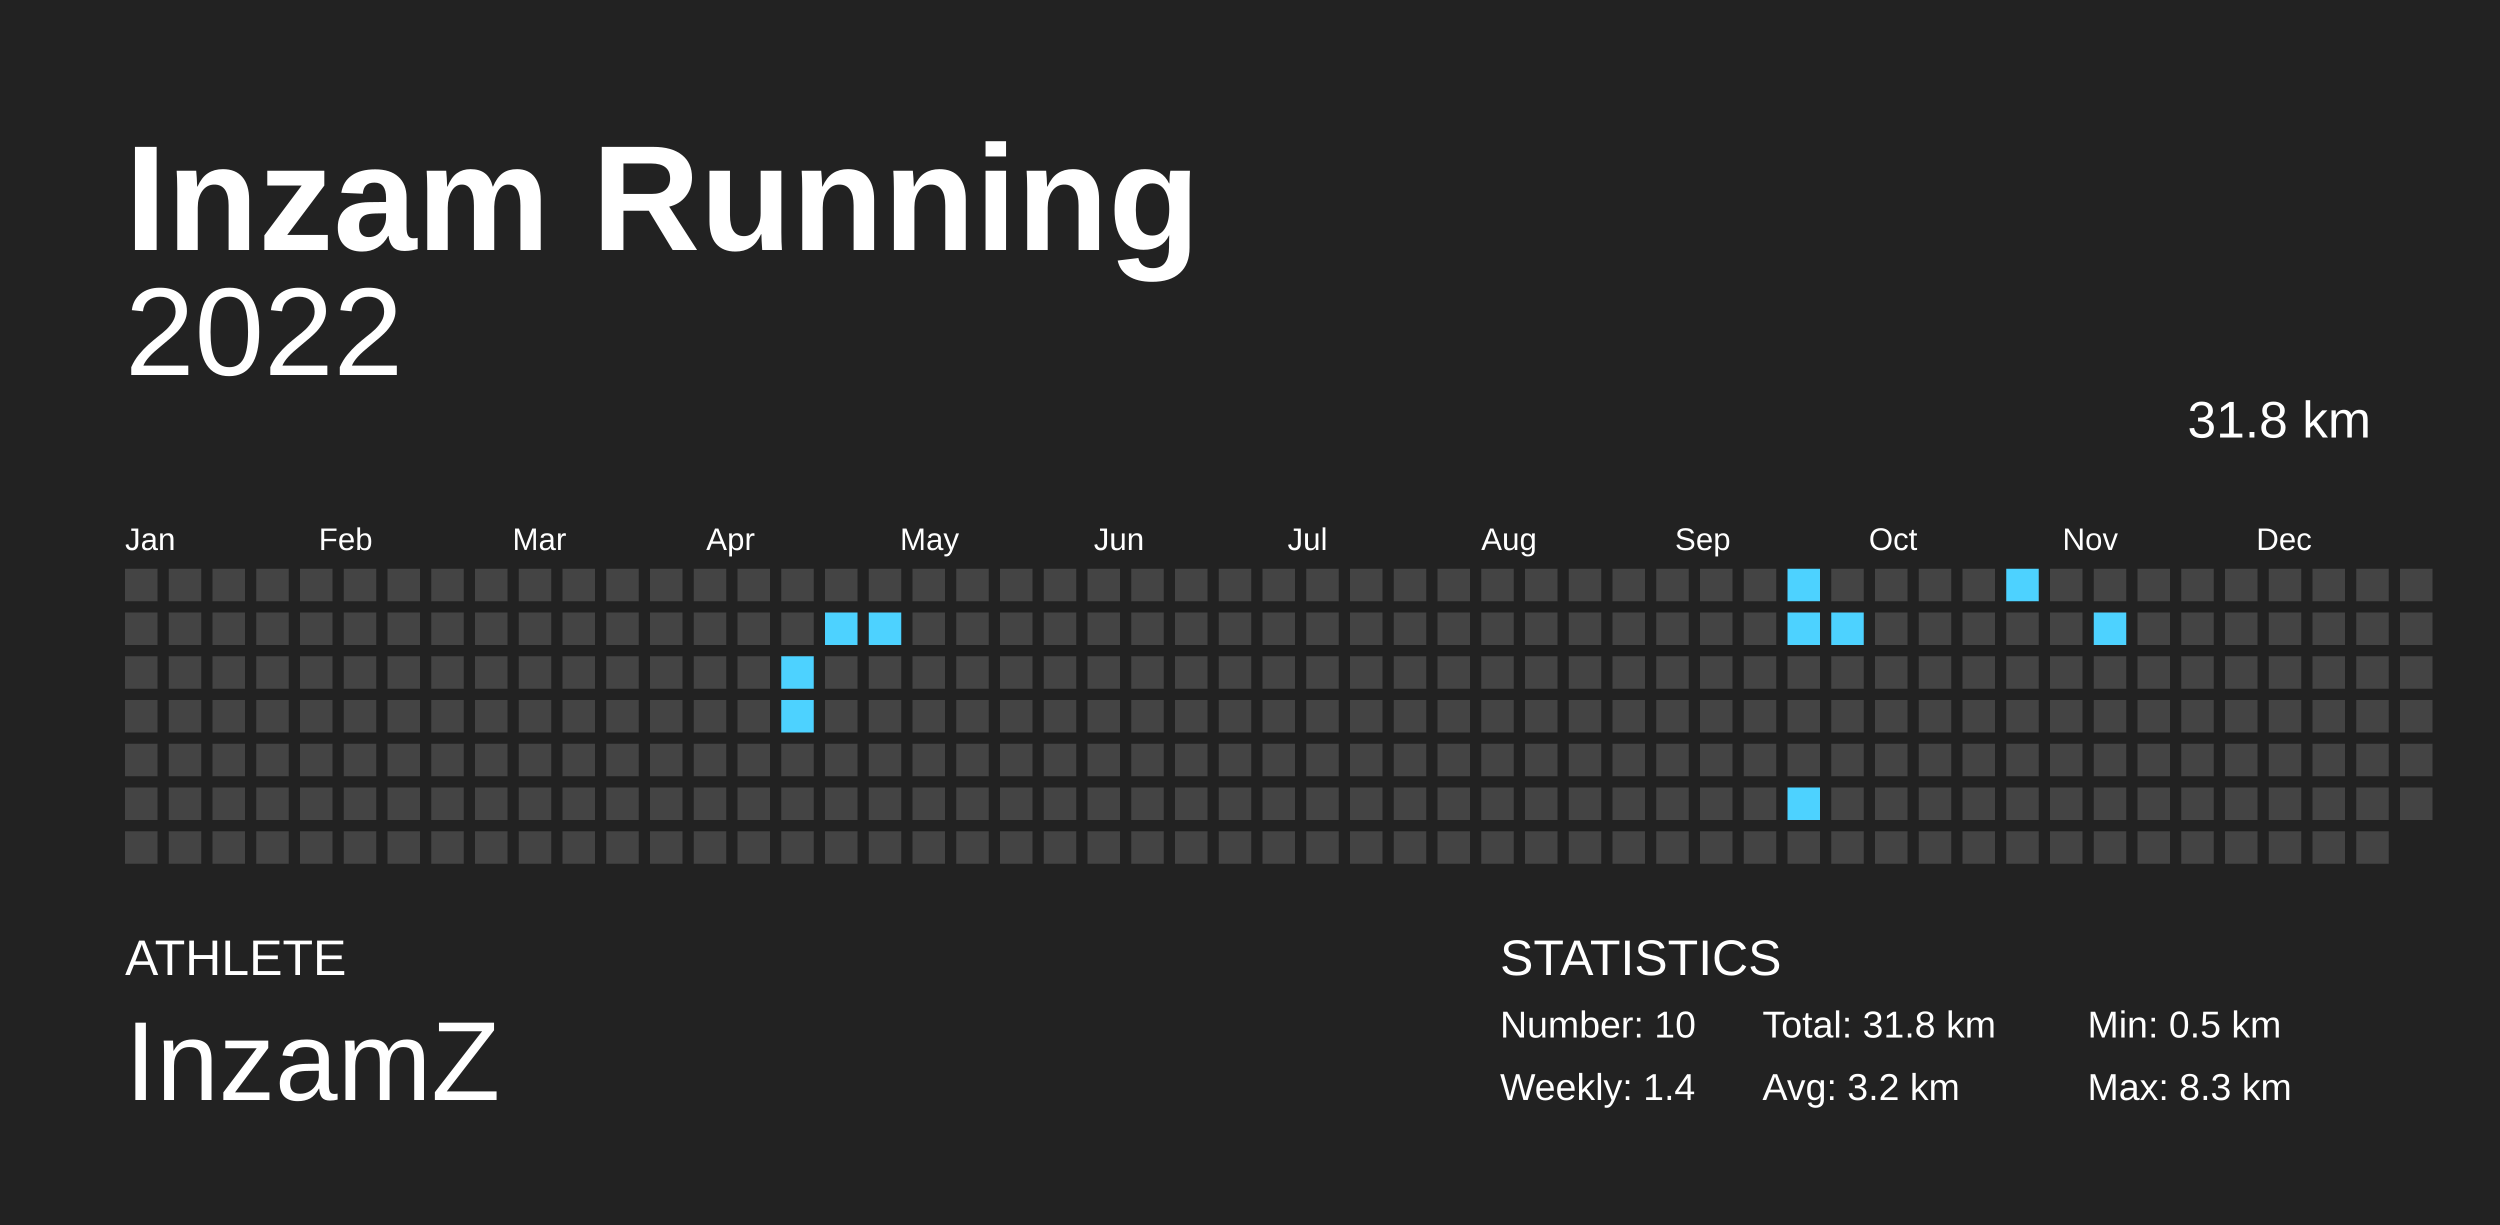
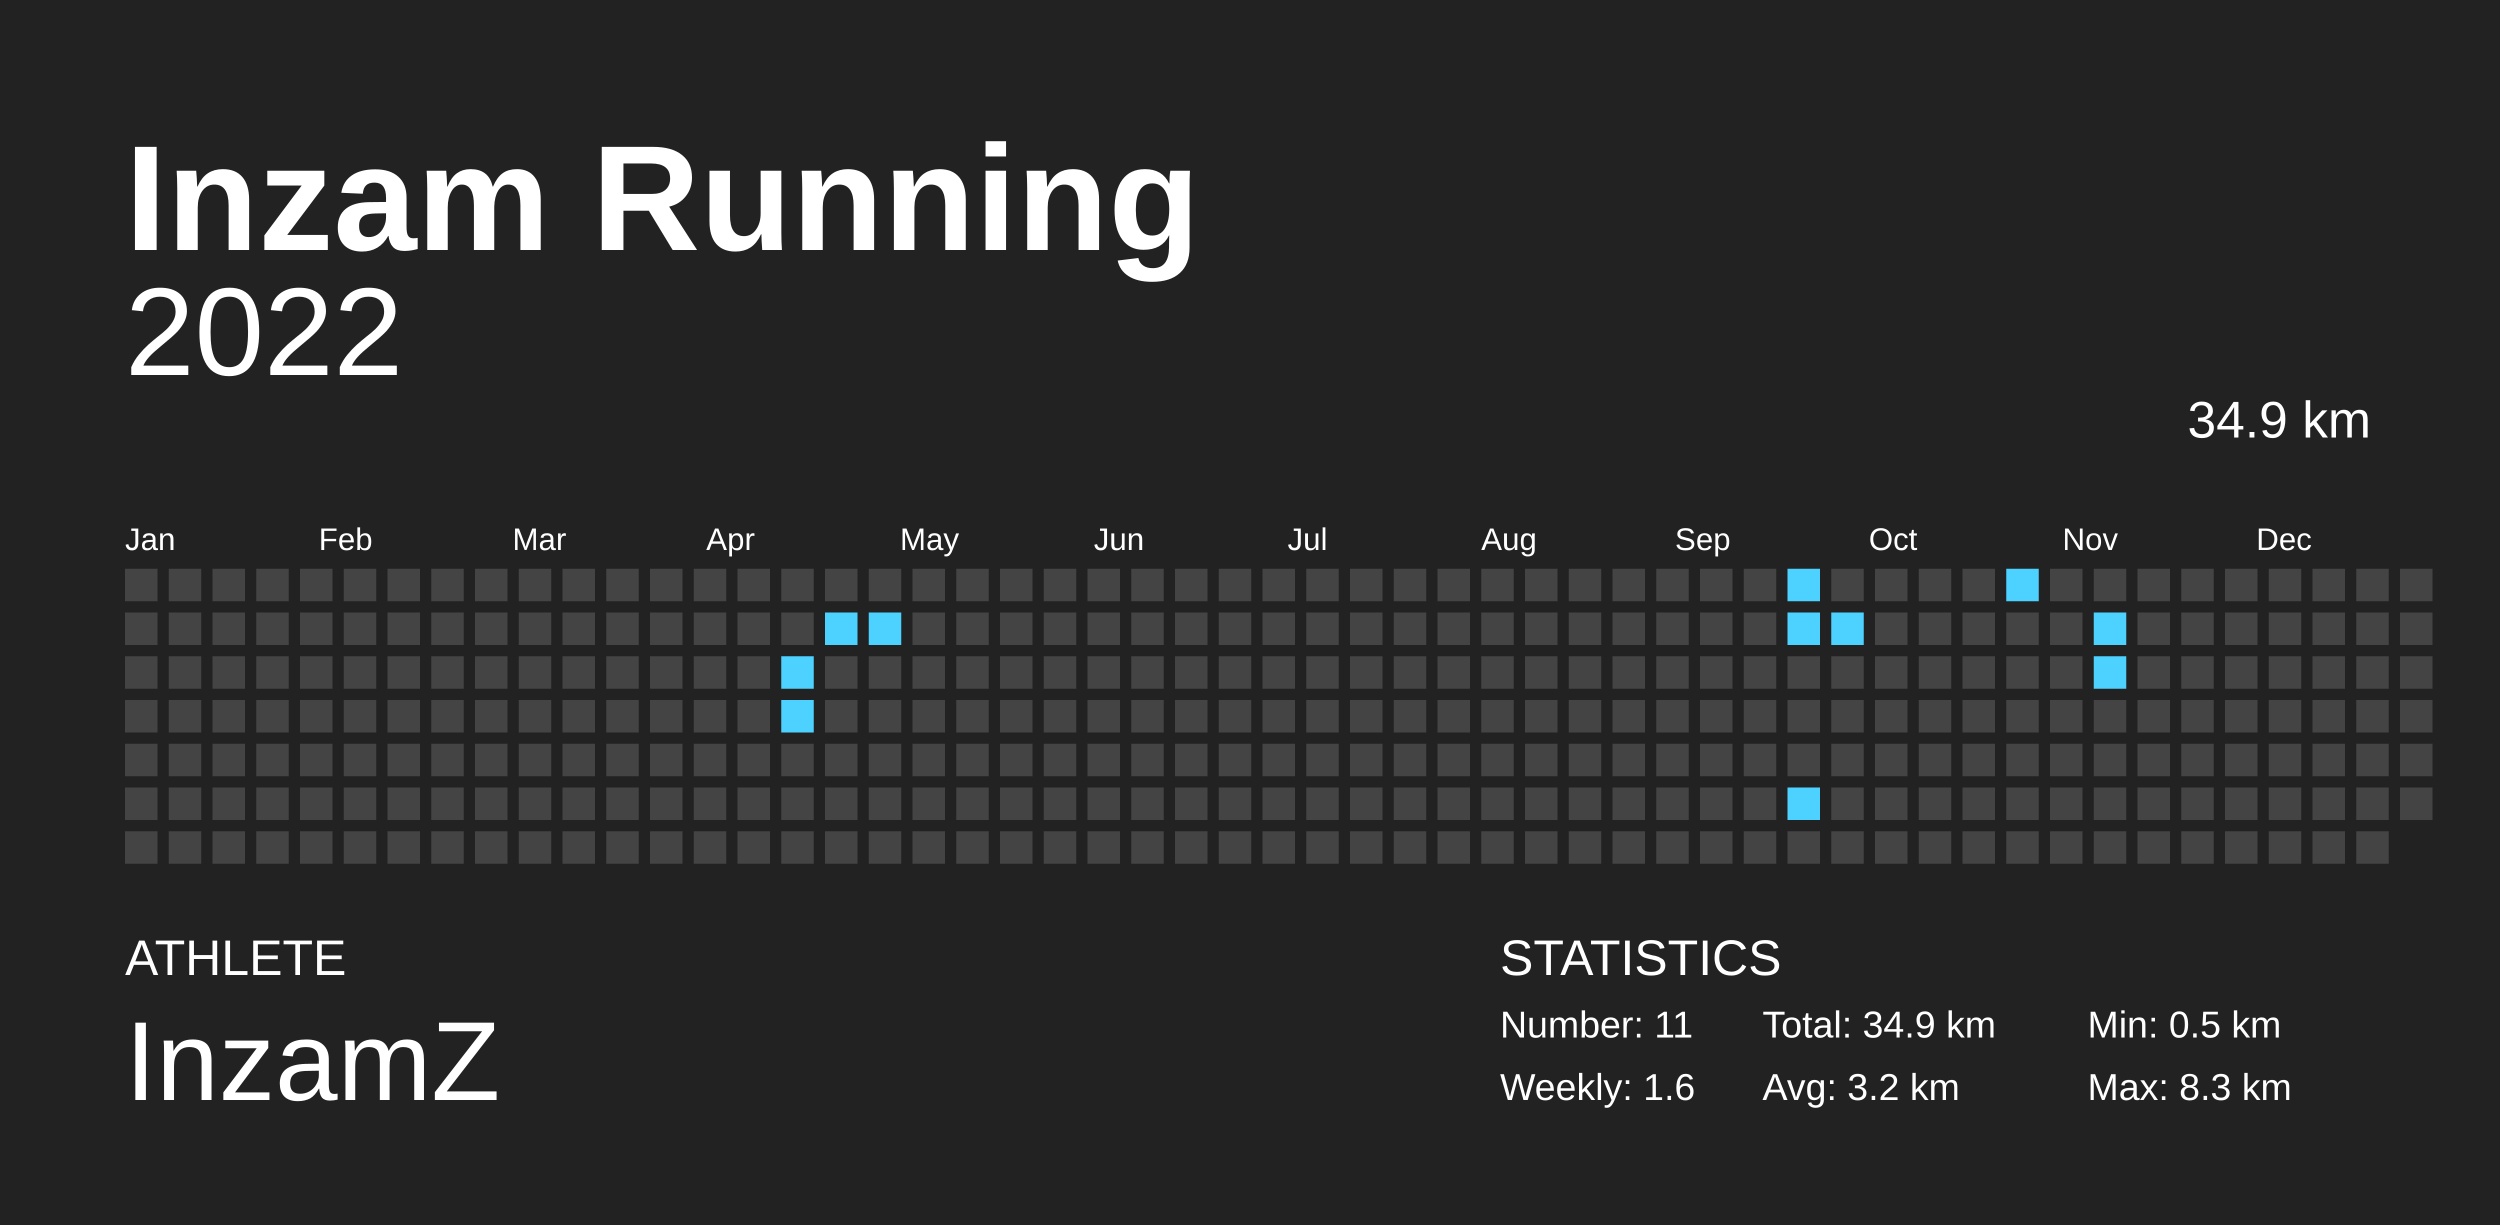
<svg xmlns="http://www.w3.org/2000/svg" baseProfile="full" height="98mm" version="1.1" viewBox="0,0,200,98" width="200mm">
  <defs />
  <rect fill="#222222" height="98" width="200" x="0" y="0" />
  <text fill="#FFFFFF" style="font-size:12px; font-family:Arial; font-weight:bold;" x="10" y="20">Inzam Running</text>
  <text fill="#FFFFFF" style="font-size:4px; font-family:Arial" x="10" y="78">ATHLETE</text>
  <text fill="#FFFFFF" style="font-size:9px; font-family:Arial" x="10" y="88">InzamZ</text>
  <text fill="#FFFFFF" style="font-size:4px; font-family:Arial" x="120" y="78">STATISTICS</text>
-   <text fill="#FFFFFF" style="font-size:3px; font-family:Arial" x="120" y="83">Number: 10</text>
-   <text fill="#FFFFFF" style="font-size:3px; font-family:Arial" x="120" y="88">Weekly: 1.4</text>
-   <text fill="#FFFFFF" style="font-size:3px; font-family:Arial" x="141" y="83">Total: 31.8 km</text>
+   <text fill="#FFFFFF" style="font-size:3px; font-family:Arial" x="120" y="83">Number: 11</text>
+   <text fill="#FFFFFF" style="font-size:3px; font-family:Arial" x="120" y="88">Weekly: 1.6</text>
+   <text fill="#FFFFFF" style="font-size:3px; font-family:Arial" x="141" y="83">Total: 34.9 km</text>
  <text fill="#FFFFFF" style="font-size:3px; font-family:Arial" x="141" y="88">Avg: 3.2 km</text>
  <text fill="#FFFFFF" style="font-size:3px; font-family:Arial" x="167" y="83">Min: 0.5 km</text>
  <text fill="#FFFFFF" style="font-size:3px; font-family:Arial" x="167" y="88">Max: 8.3 km</text>
  <text alignment-baseline="hanging" fill="#FFFFFF" style="font-size:10.0px; font-family:Arial;" x="10" y="30">2022</text>
-   <text alignment-baseline="hanging" fill="#FFFFFF" style="font-size:4.125px; font-family:Arial;" x="175" y="35">31.8 km</text>
+   <text alignment-baseline="hanging" fill="#FFFFFF" style="font-size:4.125px; font-family:Arial;" x="175" y="35">34.9 km</text>
  <text fill="#FFFFFF" style="font-size:2.5px; font-family:Arial" x="10.0" y="44">Jan</text>
  <text fill="#FFFFFF" style="font-size:2.5px; font-family:Arial" x="25.5" y="44">Feb</text>
  <text fill="#FFFFFF" style="font-size:2.5px; font-family:Arial" x="41.0" y="44">Mar</text>
  <text fill="#FFFFFF" style="font-size:2.5px; font-family:Arial" x="56.5" y="44">Apr</text>
  <text fill="#FFFFFF" style="font-size:2.5px; font-family:Arial" x="72.0" y="44">May</text>
  <text fill="#FFFFFF" style="font-size:2.5px; font-family:Arial" x="87.5" y="44">Jun</text>
  <text fill="#FFFFFF" style="font-size:2.5px; font-family:Arial" x="103.0" y="44">Jul</text>
  <text fill="#FFFFFF" style="font-size:2.5px; font-family:Arial" x="118.5" y="44">Aug</text>
  <text fill="#FFFFFF" style="font-size:2.5px; font-family:Arial" x="134.0" y="44">Sep</text>
  <text fill="#FFFFFF" style="font-size:2.5px; font-family:Arial" x="149.5" y="44">Oct</text>
  <text fill="#FFFFFF" style="font-size:2.5px; font-family:Arial" x="165.0" y="44">Nov</text>
  <text fill="#FFFFFF" style="font-size:2.5px; font-family:Arial" x="180.5" y="44">Dec</text>
  <rect fill="#444444" height="2.6" width="2.6" x="10.0" y="45.5" />
  <rect fill="#444444" height="2.6" width="2.6" x="10.0" y="49.0" />
  <rect fill="#444444" height="2.6" width="2.6" x="10.0" y="52.5" />
  <rect fill="#444444" height="2.6" width="2.6" x="10.0" y="56.0" />
  <rect fill="#444444" height="2.6" width="2.6" x="10.0" y="59.5" />
  <rect fill="#444444" height="2.6" width="2.6" x="10.0" y="63.0" />
  <rect fill="#444444" height="2.6" width="2.6" x="10.0" y="66.5" />
  <rect fill="#444444" height="2.6" width="2.6" x="13.5" y="45.5" />
  <rect fill="#444444" height="2.6" width="2.6" x="13.5" y="49.0" />
  <rect fill="#444444" height="2.6" width="2.6" x="13.5" y="52.5" />
  <rect fill="#444444" height="2.6" width="2.6" x="13.5" y="56.0" />
  <rect fill="#444444" height="2.6" width="2.6" x="13.5" y="59.5" />
  <rect fill="#444444" height="2.6" width="2.6" x="13.5" y="63.0" />
  <rect fill="#444444" height="2.6" width="2.6" x="13.5" y="66.5" />
  <rect fill="#444444" height="2.6" width="2.6" x="17.0" y="45.5" />
  <rect fill="#444444" height="2.6" width="2.6" x="17.0" y="49.0" />
  <rect fill="#444444" height="2.6" width="2.6" x="17.0" y="52.5" />
  <rect fill="#444444" height="2.6" width="2.6" x="17.0" y="56.0" />
  <rect fill="#444444" height="2.6" width="2.6" x="17.0" y="59.5" />
  <rect fill="#444444" height="2.6" width="2.6" x="17.0" y="63.0" />
  <rect fill="#444444" height="2.6" width="2.6" x="17.0" y="66.5" />
  <rect fill="#444444" height="2.6" width="2.6" x="20.5" y="45.5" />
  <rect fill="#444444" height="2.6" width="2.6" x="20.5" y="49.0" />
  <rect fill="#444444" height="2.6" width="2.6" x="20.5" y="52.5" />
  <rect fill="#444444" height="2.6" width="2.6" x="20.5" y="56.0" />
  <rect fill="#444444" height="2.6" width="2.6" x="20.5" y="59.5" />
  <rect fill="#444444" height="2.6" width="2.6" x="20.5" y="63.0" />
  <rect fill="#444444" height="2.6" width="2.6" x="20.5" y="66.5" />
  <rect fill="#444444" height="2.6" width="2.6" x="24.0" y="45.5" />
  <rect fill="#444444" height="2.6" width="2.6" x="24.0" y="49.0" />
  <rect fill="#444444" height="2.6" width="2.6" x="24.0" y="52.5" />
  <rect fill="#444444" height="2.6" width="2.6" x="24.0" y="56.0" />
  <rect fill="#444444" height="2.6" width="2.6" x="24.0" y="59.5" />
  <rect fill="#444444" height="2.6" width="2.6" x="24.0" y="63.0" />
  <rect fill="#444444" height="2.6" width="2.6" x="24.0" y="66.5" />
  <rect fill="#444444" height="2.6" width="2.6" x="27.5" y="45.5" />
  <rect fill="#444444" height="2.6" width="2.6" x="27.5" y="49.0" />
  <rect fill="#444444" height="2.6" width="2.6" x="27.5" y="52.5" />
  <rect fill="#444444" height="2.6" width="2.6" x="27.5" y="56.0" />
  <rect fill="#444444" height="2.6" width="2.6" x="27.5" y="59.5" />
  <rect fill="#444444" height="2.6" width="2.6" x="27.5" y="63.0" />
  <rect fill="#444444" height="2.6" width="2.6" x="27.5" y="66.5" />
  <rect fill="#444444" height="2.6" width="2.6" x="31.0" y="45.5" />
  <rect fill="#444444" height="2.6" width="2.6" x="31.0" y="49.0" />
  <rect fill="#444444" height="2.6" width="2.6" x="31.0" y="52.5" />
  <rect fill="#444444" height="2.6" width="2.6" x="31.0" y="56.0" />
  <rect fill="#444444" height="2.6" width="2.6" x="31.0" y="59.5" />
  <rect fill="#444444" height="2.6" width="2.6" x="31.0" y="63.0" />
  <rect fill="#444444" height="2.6" width="2.6" x="31.0" y="66.5" />
  <rect fill="#444444" height="2.6" width="2.6" x="34.5" y="45.5" />
  <rect fill="#444444" height="2.6" width="2.6" x="34.5" y="49.0" />
  <rect fill="#444444" height="2.6" width="2.6" x="34.5" y="52.5" />
  <rect fill="#444444" height="2.6" width="2.6" x="34.5" y="56.0" />
  <rect fill="#444444" height="2.6" width="2.6" x="34.5" y="59.5" />
  <rect fill="#444444" height="2.6" width="2.6" x="34.5" y="63.0" />
  <rect fill="#444444" height="2.6" width="2.6" x="34.5" y="66.5" />
  <rect fill="#444444" height="2.6" width="2.6" x="38.0" y="45.5" />
  <rect fill="#444444" height="2.6" width="2.6" x="38.0" y="49.0" />
  <rect fill="#444444" height="2.6" width="2.6" x="38.0" y="52.5" />
  <rect fill="#444444" height="2.6" width="2.6" x="38.0" y="56.0" />
  <rect fill="#444444" height="2.6" width="2.6" x="38.0" y="59.5" />
  <rect fill="#444444" height="2.6" width="2.6" x="38.0" y="63.0" />
  <rect fill="#444444" height="2.6" width="2.6" x="38.0" y="66.5" />
  <rect fill="#444444" height="2.6" width="2.6" x="41.5" y="45.5" />
  <rect fill="#444444" height="2.6" width="2.6" x="41.5" y="49.0" />
  <rect fill="#444444" height="2.6" width="2.6" x="41.5" y="52.5" />
  <rect fill="#444444" height="2.6" width="2.6" x="41.5" y="56.0" />
  <rect fill="#444444" height="2.6" width="2.6" x="41.5" y="59.5" />
  <rect fill="#444444" height="2.6" width="2.6" x="41.5" y="63.0" />
  <rect fill="#444444" height="2.6" width="2.6" x="41.5" y="66.5" />
  <rect fill="#444444" height="2.6" width="2.6" x="45.0" y="45.5" />
  <rect fill="#444444" height="2.6" width="2.6" x="45.0" y="49.0" />
  <rect fill="#444444" height="2.6" width="2.6" x="45.0" y="52.5" />
  <rect fill="#444444" height="2.6" width="2.6" x="45.0" y="56.0" />
  <rect fill="#444444" height="2.6" width="2.6" x="45.0" y="59.5" />
  <rect fill="#444444" height="2.6" width="2.6" x="45.0" y="63.0" />
  <rect fill="#444444" height="2.6" width="2.6" x="45.0" y="66.5" />
  <rect fill="#444444" height="2.6" width="2.6" x="48.5" y="45.5" />
  <rect fill="#444444" height="2.6" width="2.6" x="48.5" y="49.0" />
  <rect fill="#444444" height="2.6" width="2.6" x="48.5" y="52.5" />
  <rect fill="#444444" height="2.6" width="2.6" x="48.5" y="56.0" />
  <rect fill="#444444" height="2.6" width="2.6" x="48.5" y="59.5" />
  <rect fill="#444444" height="2.6" width="2.6" x="48.5" y="63.0" />
  <rect fill="#444444" height="2.6" width="2.6" x="48.5" y="66.5" />
  <rect fill="#444444" height="2.6" width="2.6" x="52.0" y="45.5" />
  <rect fill="#444444" height="2.6" width="2.6" x="52.0" y="49.0" />
  <rect fill="#444444" height="2.6" width="2.6" x="52.0" y="52.5" />
  <rect fill="#444444" height="2.6" width="2.6" x="52.0" y="56.0" />
  <rect fill="#444444" height="2.6" width="2.6" x="52.0" y="59.5" />
  <rect fill="#444444" height="2.6" width="2.6" x="52.0" y="63.0" />
  <rect fill="#444444" height="2.6" width="2.6" x="52.0" y="66.5" />
  <rect fill="#444444" height="2.6" width="2.6" x="55.5" y="45.5" />
  <rect fill="#444444" height="2.6" width="2.6" x="55.5" y="49.0" />
  <rect fill="#444444" height="2.6" width="2.6" x="55.5" y="52.5" />
  <rect fill="#444444" height="2.6" width="2.6" x="55.5" y="56.0" />
  <rect fill="#444444" height="2.6" width="2.6" x="55.5" y="59.5" />
  <rect fill="#444444" height="2.6" width="2.6" x="55.5" y="63.0" />
  <rect fill="#444444" height="2.6" width="2.6" x="55.5" y="66.5" />
  <rect fill="#444444" height="2.6" width="2.6" x="59.0" y="45.5" />
  <rect fill="#444444" height="2.6" width="2.6" x="59.0" y="49.0" />
  <rect fill="#444444" height="2.6" width="2.6" x="59.0" y="52.5" />
  <rect fill="#444444" height="2.6" width="2.6" x="59.0" y="56.0" />
  <rect fill="#444444" height="2.6" width="2.6" x="59.0" y="59.5" />
  <rect fill="#444444" height="2.6" width="2.6" x="59.0" y="63.0" />
  <rect fill="#444444" height="2.6" width="2.6" x="59.0" y="66.5" />
  <rect fill="#444444" height="2.6" width="2.6" x="62.5" y="45.5" />
  <rect fill="#444444" height="2.6" width="2.6" x="62.5" y="49.0" />
  <rect fill="#4dd2ff" height="2.6" width="2.6" x="62.5" y="52.5" />
  <rect fill="#4dd2ff" height="2.6" width="2.6" x="62.5" y="56.0" />
  <rect fill="#444444" height="2.6" width="2.6" x="62.5" y="59.5" />
  <rect fill="#444444" height="2.6" width="2.6" x="62.5" y="63.0" />
  <rect fill="#444444" height="2.6" width="2.6" x="62.5" y="66.5" />
  <rect fill="#444444" height="2.6" width="2.6" x="66.0" y="45.5" />
  <rect fill="#4dd2ff" height="2.6" width="2.6" x="66.0" y="49.0" />
  <rect fill="#444444" height="2.6" width="2.6" x="66.0" y="52.5" />
  <rect fill="#444444" height="2.6" width="2.6" x="66.0" y="56.0" />
  <rect fill="#444444" height="2.6" width="2.6" x="66.0" y="59.5" />
  <rect fill="#444444" height="2.6" width="2.6" x="66.0" y="63.0" />
  <rect fill="#444444" height="2.6" width="2.6" x="66.0" y="66.5" />
  <rect fill="#444444" height="2.6" width="2.6" x="69.5" y="45.5" />
  <rect fill="#4dd2ff" height="2.6" width="2.6" x="69.5" y="49.0" />
  <rect fill="#444444" height="2.6" width="2.6" x="69.5" y="52.5" />
  <rect fill="#444444" height="2.6" width="2.6" x="69.5" y="56.0" />
  <rect fill="#444444" height="2.6" width="2.6" x="69.5" y="59.5" />
  <rect fill="#444444" height="2.6" width="2.6" x="69.5" y="63.0" />
  <rect fill="#444444" height="2.6" width="2.6" x="69.5" y="66.5" />
  <rect fill="#444444" height="2.6" width="2.6" x="73.0" y="45.5" />
  <rect fill="#444444" height="2.6" width="2.6" x="73.0" y="49.0" />
  <rect fill="#444444" height="2.6" width="2.6" x="73.0" y="52.5" />
  <rect fill="#444444" height="2.6" width="2.6" x="73.0" y="56.0" />
  <rect fill="#444444" height="2.6" width="2.6" x="73.0" y="59.5" />
  <rect fill="#444444" height="2.6" width="2.6" x="73.0" y="63.0" />
  <rect fill="#444444" height="2.6" width="2.6" x="73.0" y="66.5" />
  <rect fill="#444444" height="2.6" width="2.6" x="76.5" y="45.5" />
  <rect fill="#444444" height="2.6" width="2.6" x="76.5" y="49.0" />
  <rect fill="#444444" height="2.6" width="2.6" x="76.5" y="52.5" />
  <rect fill="#444444" height="2.6" width="2.6" x="76.5" y="56.0" />
  <rect fill="#444444" height="2.6" width="2.6" x="76.5" y="59.5" />
  <rect fill="#444444" height="2.6" width="2.6" x="76.5" y="63.0" />
  <rect fill="#444444" height="2.6" width="2.6" x="76.5" y="66.5" />
  <rect fill="#444444" height="2.6" width="2.6" x="80.0" y="45.5" />
  <rect fill="#444444" height="2.6" width="2.6" x="80.0" y="49.0" />
  <rect fill="#444444" height="2.6" width="2.6" x="80.0" y="52.5" />
  <rect fill="#444444" height="2.6" width="2.6" x="80.0" y="56.0" />
  <rect fill="#444444" height="2.6" width="2.6" x="80.0" y="59.5" />
  <rect fill="#444444" height="2.6" width="2.6" x="80.0" y="63.0" />
  <rect fill="#444444" height="2.6" width="2.6" x="80.0" y="66.5" />
  <rect fill="#444444" height="2.6" width="2.6" x="83.5" y="45.5" />
  <rect fill="#444444" height="2.6" width="2.6" x="83.5" y="49.0" />
  <rect fill="#444444" height="2.6" width="2.6" x="83.5" y="52.5" />
  <rect fill="#444444" height="2.6" width="2.6" x="83.5" y="56.0" />
  <rect fill="#444444" height="2.6" width="2.6" x="83.5" y="59.5" />
  <rect fill="#444444" height="2.6" width="2.6" x="83.5" y="63.0" />
  <rect fill="#444444" height="2.6" width="2.6" x="83.5" y="66.5" />
  <rect fill="#444444" height="2.6" width="2.6" x="87.0" y="45.5" />
  <rect fill="#444444" height="2.6" width="2.6" x="87.0" y="49.0" />
  <rect fill="#444444" height="2.6" width="2.6" x="87.0" y="52.5" />
  <rect fill="#444444" height="2.6" width="2.6" x="87.0" y="56.0" />
  <rect fill="#444444" height="2.6" width="2.6" x="87.0" y="59.5" />
  <rect fill="#444444" height="2.6" width="2.6" x="87.0" y="63.0" />
  <rect fill="#444444" height="2.6" width="2.6" x="87.0" y="66.5" />
  <rect fill="#444444" height="2.6" width="2.6" x="90.5" y="45.5" />
  <rect fill="#444444" height="2.6" width="2.6" x="90.5" y="49.0" />
  <rect fill="#444444" height="2.6" width="2.6" x="90.5" y="52.5" />
  <rect fill="#444444" height="2.6" width="2.6" x="90.5" y="56.0" />
  <rect fill="#444444" height="2.6" width="2.6" x="90.5" y="59.5" />
  <rect fill="#444444" height="2.6" width="2.6" x="90.5" y="63.0" />
  <rect fill="#444444" height="2.6" width="2.6" x="90.5" y="66.5" />
  <rect fill="#444444" height="2.6" width="2.6" x="94.0" y="45.5" />
  <rect fill="#444444" height="2.6" width="2.6" x="94.0" y="49.0" />
  <rect fill="#444444" height="2.6" width="2.6" x="94.0" y="52.5" />
  <rect fill="#444444" height="2.6" width="2.6" x="94.0" y="56.0" />
  <rect fill="#444444" height="2.6" width="2.6" x="94.0" y="59.5" />
  <rect fill="#444444" height="2.6" width="2.6" x="94.0" y="63.0" />
  <rect fill="#444444" height="2.6" width="2.6" x="94.0" y="66.5" />
  <rect fill="#444444" height="2.6" width="2.6" x="97.5" y="45.5" />
  <rect fill="#444444" height="2.6" width="2.6" x="97.5" y="49.0" />
  <rect fill="#444444" height="2.6" width="2.6" x="97.5" y="52.5" />
  <rect fill="#444444" height="2.6" width="2.6" x="97.5" y="56.0" />
  <rect fill="#444444" height="2.6" width="2.6" x="97.5" y="59.5" />
  <rect fill="#444444" height="2.6" width="2.6" x="97.5" y="63.0" />
  <rect fill="#444444" height="2.6" width="2.6" x="97.5" y="66.5" />
  <rect fill="#444444" height="2.6" width="2.6" x="101.0" y="45.5" />
  <rect fill="#444444" height="2.6" width="2.6" x="101.0" y="49.0" />
  <rect fill="#444444" height="2.6" width="2.6" x="101.0" y="52.5" />
  <rect fill="#444444" height="2.6" width="2.6" x="101.0" y="56.0" />
  <rect fill="#444444" height="2.6" width="2.6" x="101.0" y="59.5" />
  <rect fill="#444444" height="2.6" width="2.6" x="101.0" y="63.0" />
  <rect fill="#444444" height="2.6" width="2.6" x="101.0" y="66.5" />
  <rect fill="#444444" height="2.6" width="2.6" x="104.5" y="45.5" />
  <rect fill="#444444" height="2.6" width="2.6" x="104.5" y="49.0" />
  <rect fill="#444444" height="2.6" width="2.6" x="104.5" y="52.5" />
  <rect fill="#444444" height="2.6" width="2.6" x="104.5" y="56.0" />
  <rect fill="#444444" height="2.6" width="2.6" x="104.5" y="59.5" />
  <rect fill="#444444" height="2.6" width="2.6" x="104.5" y="63.0" />
  <rect fill="#444444" height="2.6" width="2.6" x="104.5" y="66.5" />
  <rect fill="#444444" height="2.6" width="2.6" x="108.0" y="45.5" />
  <rect fill="#444444" height="2.6" width="2.6" x="108.0" y="49.0" />
  <rect fill="#444444" height="2.6" width="2.6" x="108.0" y="52.5" />
  <rect fill="#444444" height="2.6" width="2.6" x="108.0" y="56.0" />
  <rect fill="#444444" height="2.6" width="2.6" x="108.0" y="59.5" />
  <rect fill="#444444" height="2.6" width="2.6" x="108.0" y="63.0" />
  <rect fill="#444444" height="2.6" width="2.6" x="108.0" y="66.5" />
  <rect fill="#444444" height="2.6" width="2.6" x="111.5" y="45.5" />
  <rect fill="#444444" height="2.6" width="2.6" x="111.5" y="49.0" />
  <rect fill="#444444" height="2.6" width="2.6" x="111.5" y="52.5" />
  <rect fill="#444444" height="2.6" width="2.6" x="111.5" y="56.0" />
  <rect fill="#444444" height="2.6" width="2.6" x="111.5" y="59.5" />
  <rect fill="#444444" height="2.6" width="2.6" x="111.5" y="63.0" />
  <rect fill="#444444" height="2.6" width="2.6" x="111.5" y="66.5" />
  <rect fill="#444444" height="2.6" width="2.6" x="115.0" y="45.5" />
  <rect fill="#444444" height="2.6" width="2.6" x="115.0" y="49.0" />
  <rect fill="#444444" height="2.6" width="2.6" x="115.0" y="52.5" />
  <rect fill="#444444" height="2.6" width="2.6" x="115.0" y="56.0" />
  <rect fill="#444444" height="2.6" width="2.6" x="115.0" y="59.5" />
  <rect fill="#444444" height="2.6" width="2.6" x="115.0" y="63.0" />
  <rect fill="#444444" height="2.6" width="2.6" x="115.0" y="66.5" />
  <rect fill="#444444" height="2.6" width="2.6" x="118.5" y="45.5" />
  <rect fill="#444444" height="2.6" width="2.6" x="118.5" y="49.0" />
  <rect fill="#444444" height="2.6" width="2.6" x="118.5" y="52.5" />
  <rect fill="#444444" height="2.6" width="2.6" x="118.5" y="56.0" />
  <rect fill="#444444" height="2.6" width="2.6" x="118.5" y="59.5" />
  <rect fill="#444444" height="2.6" width="2.6" x="118.5" y="63.0" />
  <rect fill="#444444" height="2.6" width="2.6" x="118.5" y="66.5" />
  <rect fill="#444444" height="2.6" width="2.6" x="122.0" y="45.5" />
  <rect fill="#444444" height="2.6" width="2.6" x="122.0" y="49.0" />
  <rect fill="#444444" height="2.6" width="2.6" x="122.0" y="52.5" />
  <rect fill="#444444" height="2.6" width="2.6" x="122.0" y="56.0" />
  <rect fill="#444444" height="2.6" width="2.6" x="122.0" y="59.5" />
  <rect fill="#444444" height="2.6" width="2.6" x="122.0" y="63.0" />
  <rect fill="#444444" height="2.6" width="2.6" x="122.0" y="66.5" />
  <rect fill="#444444" height="2.6" width="2.6" x="125.5" y="45.5" />
  <rect fill="#444444" height="2.6" width="2.6" x="125.5" y="49.0" />
  <rect fill="#444444" height="2.6" width="2.6" x="125.5" y="52.5" />
  <rect fill="#444444" height="2.6" width="2.6" x="125.5" y="56.0" />
  <rect fill="#444444" height="2.6" width="2.6" x="125.5" y="59.5" />
  <rect fill="#444444" height="2.6" width="2.6" x="125.5" y="63.0" />
  <rect fill="#444444" height="2.6" width="2.6" x="125.5" y="66.5" />
  <rect fill="#444444" height="2.6" width="2.6" x="129.0" y="45.5" />
  <rect fill="#444444" height="2.6" width="2.6" x="129.0" y="49.0" />
  <rect fill="#444444" height="2.6" width="2.6" x="129.0" y="52.5" />
  <rect fill="#444444" height="2.6" width="2.6" x="129.0" y="56.0" />
  <rect fill="#444444" height="2.6" width="2.6" x="129.0" y="59.5" />
  <rect fill="#444444" height="2.6" width="2.6" x="129.0" y="63.0" />
  <rect fill="#444444" height="2.6" width="2.6" x="129.0" y="66.5" />
  <rect fill="#444444" height="2.6" width="2.6" x="132.5" y="45.5" />
  <rect fill="#444444" height="2.6" width="2.6" x="132.5" y="49.0" />
  <rect fill="#444444" height="2.6" width="2.6" x="132.5" y="52.5" />
  <rect fill="#444444" height="2.6" width="2.6" x="132.5" y="56.0" />
  <rect fill="#444444" height="2.6" width="2.6" x="132.5" y="59.5" />
  <rect fill="#444444" height="2.6" width="2.6" x="132.5" y="63.0" />
  <rect fill="#444444" height="2.6" width="2.6" x="132.5" y="66.5" />
  <rect fill="#444444" height="2.6" width="2.6" x="136.0" y="45.5" />
  <rect fill="#444444" height="2.6" width="2.6" x="136.0" y="49.0" />
  <rect fill="#444444" height="2.6" width="2.6" x="136.0" y="52.5" />
  <rect fill="#444444" height="2.6" width="2.6" x="136.0" y="56.0" />
  <rect fill="#444444" height="2.6" width="2.6" x="136.0" y="59.5" />
  <rect fill="#444444" height="2.6" width="2.6" x="136.0" y="63.0" />
  <rect fill="#444444" height="2.6" width="2.6" x="136.0" y="66.5" />
  <rect fill="#444444" height="2.6" width="2.6" x="139.5" y="45.5" />
  <rect fill="#444444" height="2.6" width="2.6" x="139.5" y="49.0" />
  <rect fill="#444444" height="2.6" width="2.6" x="139.5" y="52.5" />
  <rect fill="#444444" height="2.6" width="2.6" x="139.5" y="56.0" />
  <rect fill="#444444" height="2.6" width="2.6" x="139.5" y="59.5" />
  <rect fill="#444444" height="2.6" width="2.6" x="139.5" y="63.0" />
  <rect fill="#444444" height="2.6" width="2.6" x="139.5" y="66.5" />
  <rect fill="#4dd2ff" height="2.6" width="2.6" x="143.0" y="45.5" />
  <rect fill="#4dd2ff" height="2.6" width="2.6" x="143.0" y="49.0" />
  <rect fill="#444444" height="2.6" width="2.6" x="143.0" y="52.5" />
  <rect fill="#444444" height="2.6" width="2.6" x="143.0" y="56.0" />
  <rect fill="#444444" height="2.6" width="2.6" x="143.0" y="59.5" />
  <rect fill="#4dd2ff" height="2.6" width="2.6" x="143.0" y="63.0" />
  <rect fill="#444444" height="2.6" width="2.6" x="143.0" y="66.5" />
  <rect fill="#444444" height="2.6" width="2.6" x="146.5" y="45.5" />
  <rect fill="#4dd2ff" height="2.6" width="2.6" x="146.5" y="49.0" />
  <rect fill="#444444" height="2.6" width="2.6" x="146.5" y="52.5" />
  <rect fill="#444444" height="2.6" width="2.6" x="146.5" y="56.0" />
  <rect fill="#444444" height="2.6" width="2.6" x="146.5" y="59.5" />
  <rect fill="#444444" height="2.6" width="2.6" x="146.5" y="63.0" />
  <rect fill="#444444" height="2.6" width="2.6" x="146.5" y="66.5" />
  <rect fill="#444444" height="2.6" width="2.6" x="150.0" y="45.5" />
  <rect fill="#444444" height="2.6" width="2.6" x="150.0" y="49.0" />
  <rect fill="#444444" height="2.6" width="2.6" x="150.0" y="52.5" />
  <rect fill="#444444" height="2.6" width="2.6" x="150.0" y="56.0" />
  <rect fill="#444444" height="2.6" width="2.6" x="150.0" y="59.5" />
  <rect fill="#444444" height="2.6" width="2.6" x="150.0" y="63.0" />
  <rect fill="#444444" height="2.6" width="2.6" x="150.0" y="66.5" />
  <rect fill="#444444" height="2.6" width="2.6" x="153.5" y="45.5" />
  <rect fill="#444444" height="2.6" width="2.6" x="153.5" y="49.0" />
  <rect fill="#444444" height="2.6" width="2.6" x="153.5" y="52.5" />
  <rect fill="#444444" height="2.6" width="2.6" x="153.5" y="56.0" />
  <rect fill="#444444" height="2.6" width="2.6" x="153.5" y="59.5" />
  <rect fill="#444444" height="2.6" width="2.6" x="153.5" y="63.0" />
  <rect fill="#444444" height="2.6" width="2.6" x="153.5" y="66.5" />
  <rect fill="#444444" height="2.6" width="2.6" x="157.0" y="45.5" />
  <rect fill="#444444" height="2.6" width="2.6" x="157.0" y="49.0" />
  <rect fill="#444444" height="2.6" width="2.6" x="157.0" y="52.5" />
  <rect fill="#444444" height="2.6" width="2.6" x="157.0" y="56.0" />
  <rect fill="#444444" height="2.6" width="2.6" x="157.0" y="59.5" />
  <rect fill="#444444" height="2.6" width="2.6" x="157.0" y="63.0" />
  <rect fill="#444444" height="2.6" width="2.6" x="157.0" y="66.5" />
  <rect fill="#4dd2ff" height="2.6" width="2.6" x="160.5" y="45.5" />
  <rect fill="#444444" height="2.6" width="2.6" x="160.5" y="49.0" />
  <rect fill="#444444" height="2.6" width="2.6" x="160.5" y="52.5" />
  <rect fill="#444444" height="2.6" width="2.6" x="160.5" y="56.0" />
  <rect fill="#444444" height="2.6" width="2.6" x="160.5" y="59.5" />
  <rect fill="#444444" height="2.6" width="2.6" x="160.5" y="63.0" />
  <rect fill="#444444" height="2.6" width="2.6" x="160.5" y="66.5" />
  <rect fill="#444444" height="2.6" width="2.6" x="164.0" y="45.5" />
  <rect fill="#444444" height="2.6" width="2.6" x="164.0" y="49.0" />
  <rect fill="#444444" height="2.6" width="2.6" x="164.0" y="52.5" />
  <rect fill="#444444" height="2.6" width="2.6" x="164.0" y="56.0" />
  <rect fill="#444444" height="2.6" width="2.6" x="164.0" y="59.5" />
  <rect fill="#444444" height="2.6" width="2.6" x="164.0" y="63.0" />
  <rect fill="#444444" height="2.6" width="2.6" x="164.0" y="66.5" />
  <rect fill="#444444" height="2.6" width="2.6" x="167.5" y="45.5" />
  <rect fill="#4dd2ff" height="2.6" width="2.6" x="167.5" y="49.0" />
-   <rect fill="#444444" height="2.6" width="2.6" x="167.5" y="52.5" />
+   <rect fill="#4dd2ff" height="2.6" width="2.6" x="167.5" y="52.5" />
  <rect fill="#444444" height="2.6" width="2.6" x="167.5" y="56.0" />
  <rect fill="#444444" height="2.6" width="2.6" x="167.5" y="59.5" />
  <rect fill="#444444" height="2.6" width="2.6" x="167.5" y="63.0" />
  <rect fill="#444444" height="2.6" width="2.6" x="167.5" y="66.5" />
  <rect fill="#444444" height="2.6" width="2.6" x="171.0" y="45.5" />
  <rect fill="#444444" height="2.6" width="2.6" x="171.0" y="49.0" />
  <rect fill="#444444" height="2.6" width="2.6" x="171.0" y="52.5" />
  <rect fill="#444444" height="2.6" width="2.6" x="171.0" y="56.0" />
  <rect fill="#444444" height="2.6" width="2.6" x="171.0" y="59.5" />
  <rect fill="#444444" height="2.6" width="2.6" x="171.0" y="63.0" />
  <rect fill="#444444" height="2.6" width="2.6" x="171.0" y="66.5" />
  <rect fill="#444444" height="2.6" width="2.6" x="174.5" y="45.5" />
  <rect fill="#444444" height="2.6" width="2.6" x="174.5" y="49.0" />
  <rect fill="#444444" height="2.6" width="2.6" x="174.5" y="52.5" />
  <rect fill="#444444" height="2.6" width="2.6" x="174.5" y="56.0" />
  <rect fill="#444444" height="2.6" width="2.6" x="174.5" y="59.5" />
  <rect fill="#444444" height="2.6" width="2.6" x="174.5" y="63.0" />
  <rect fill="#444444" height="2.6" width="2.6" x="174.5" y="66.5" />
  <rect fill="#444444" height="2.6" width="2.6" x="178.0" y="45.5" />
  <rect fill="#444444" height="2.6" width="2.6" x="178.0" y="49.0" />
  <rect fill="#444444" height="2.6" width="2.6" x="178.0" y="52.5" />
  <rect fill="#444444" height="2.6" width="2.6" x="178.0" y="56.0" />
  <rect fill="#444444" height="2.6" width="2.6" x="178.0" y="59.5" />
  <rect fill="#444444" height="2.6" width="2.6" x="178.0" y="63.0" />
  <rect fill="#444444" height="2.6" width="2.6" x="178.0" y="66.5" />
  <rect fill="#444444" height="2.6" width="2.6" x="181.5" y="45.5" />
  <rect fill="#444444" height="2.6" width="2.6" x="181.5" y="49.0" />
  <rect fill="#444444" height="2.6" width="2.6" x="181.5" y="52.5" />
  <rect fill="#444444" height="2.6" width="2.6" x="181.5" y="56.0" />
  <rect fill="#444444" height="2.6" width="2.6" x="181.5" y="59.5" />
  <rect fill="#444444" height="2.6" width="2.6" x="181.5" y="63.0" />
  <rect fill="#444444" height="2.6" width="2.6" x="181.5" y="66.5" />
  <rect fill="#444444" height="2.6" width="2.6" x="185.0" y="45.5" />
  <rect fill="#444444" height="2.6" width="2.6" x="185.0" y="49.0" />
  <rect fill="#444444" height="2.6" width="2.6" x="185.0" y="52.5" />
  <rect fill="#444444" height="2.6" width="2.6" x="185.0" y="56.0" />
  <rect fill="#444444" height="2.6" width="2.6" x="185.0" y="59.5" />
  <rect fill="#444444" height="2.6" width="2.6" x="185.0" y="63.0" />
  <rect fill="#444444" height="2.6" width="2.6" x="185.0" y="66.5" />
  <rect fill="#444444" height="2.6" width="2.6" x="188.5" y="45.5" />
  <rect fill="#444444" height="2.6" width="2.6" x="188.5" y="49.0" />
  <rect fill="#444444" height="2.6" width="2.6" x="188.5" y="52.5" />
  <rect fill="#444444" height="2.6" width="2.6" x="188.5" y="56.0" />
  <rect fill="#444444" height="2.6" width="2.6" x="188.5" y="59.5" />
  <rect fill="#444444" height="2.6" width="2.6" x="188.5" y="63.0" />
  <rect fill="#444444" height="2.6" width="2.6" x="188.5" y="66.5" />
  <rect fill="#444444" height="2.6" width="2.6" x="192.0" y="45.5" />
  <rect fill="#444444" height="2.6" width="2.6" x="192.0" y="49.0" />
  <rect fill="#444444" height="2.6" width="2.6" x="192.0" y="52.5" />
  <rect fill="#444444" height="2.6" width="2.6" x="192.0" y="56.0" />
  <rect fill="#444444" height="2.6" width="2.6" x="192.0" y="59.5" />
  <rect fill="#444444" height="2.6" width="2.6" x="192.0" y="63.0" />
</svg>
